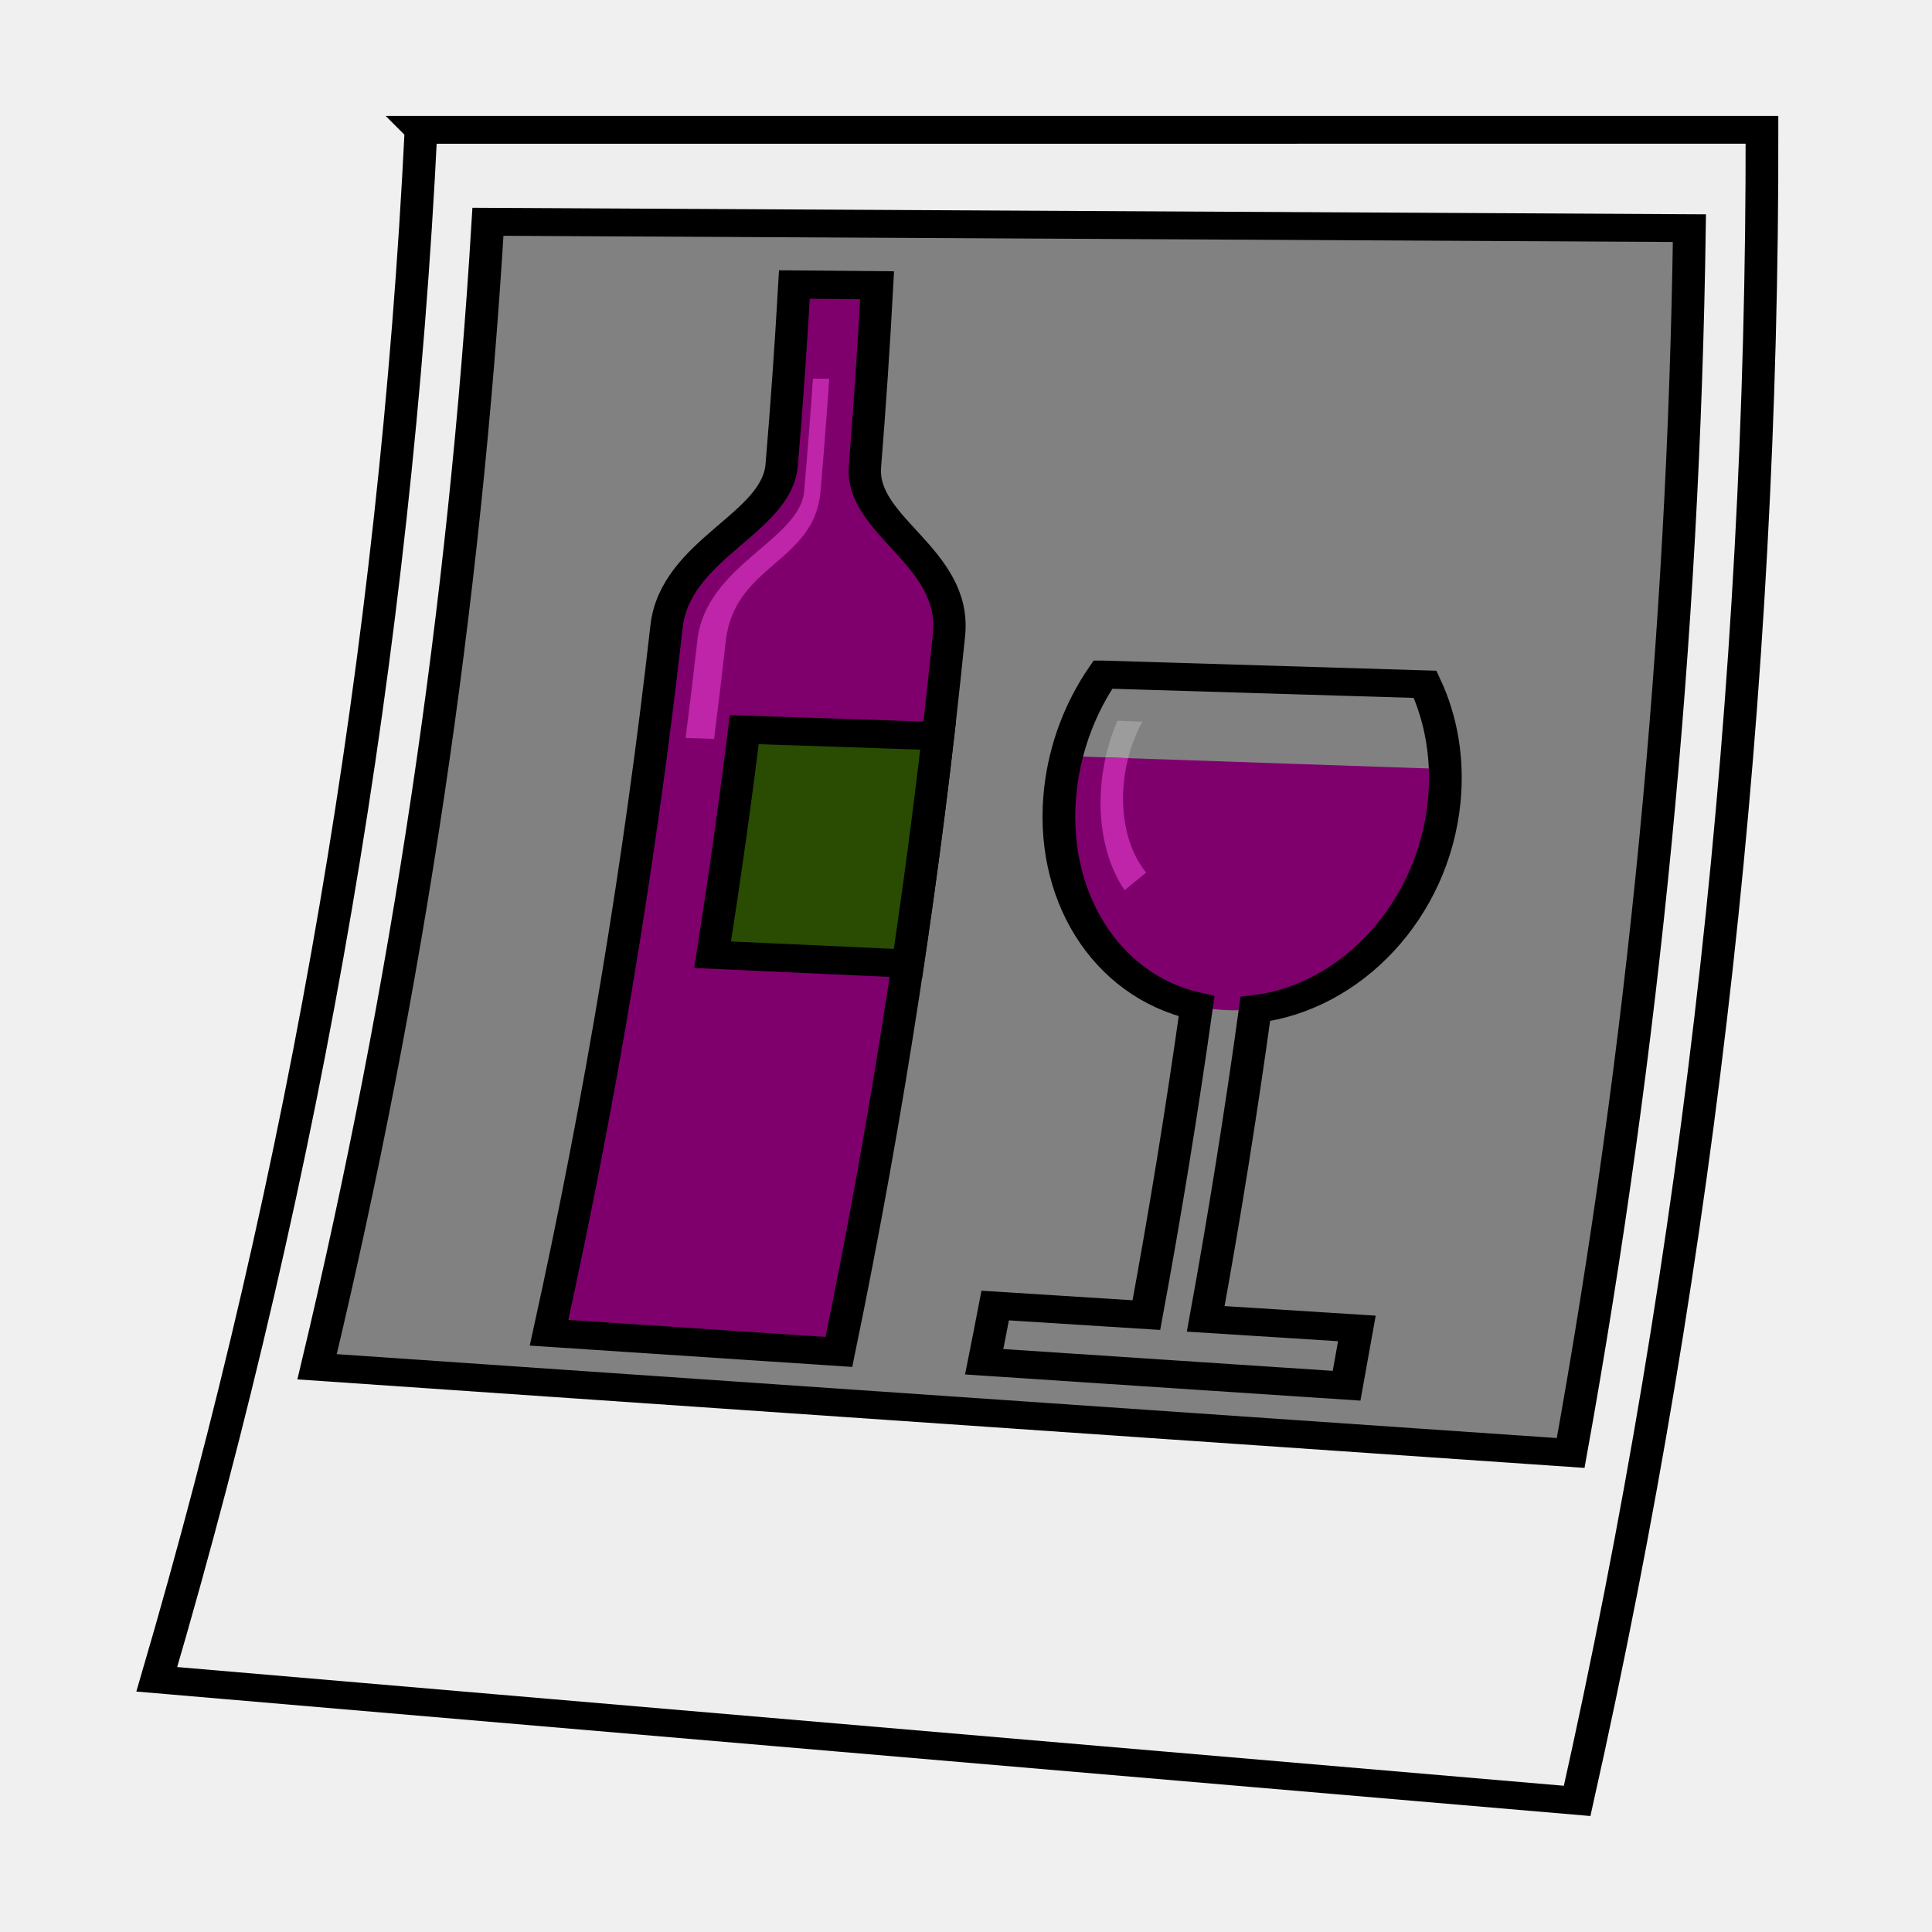
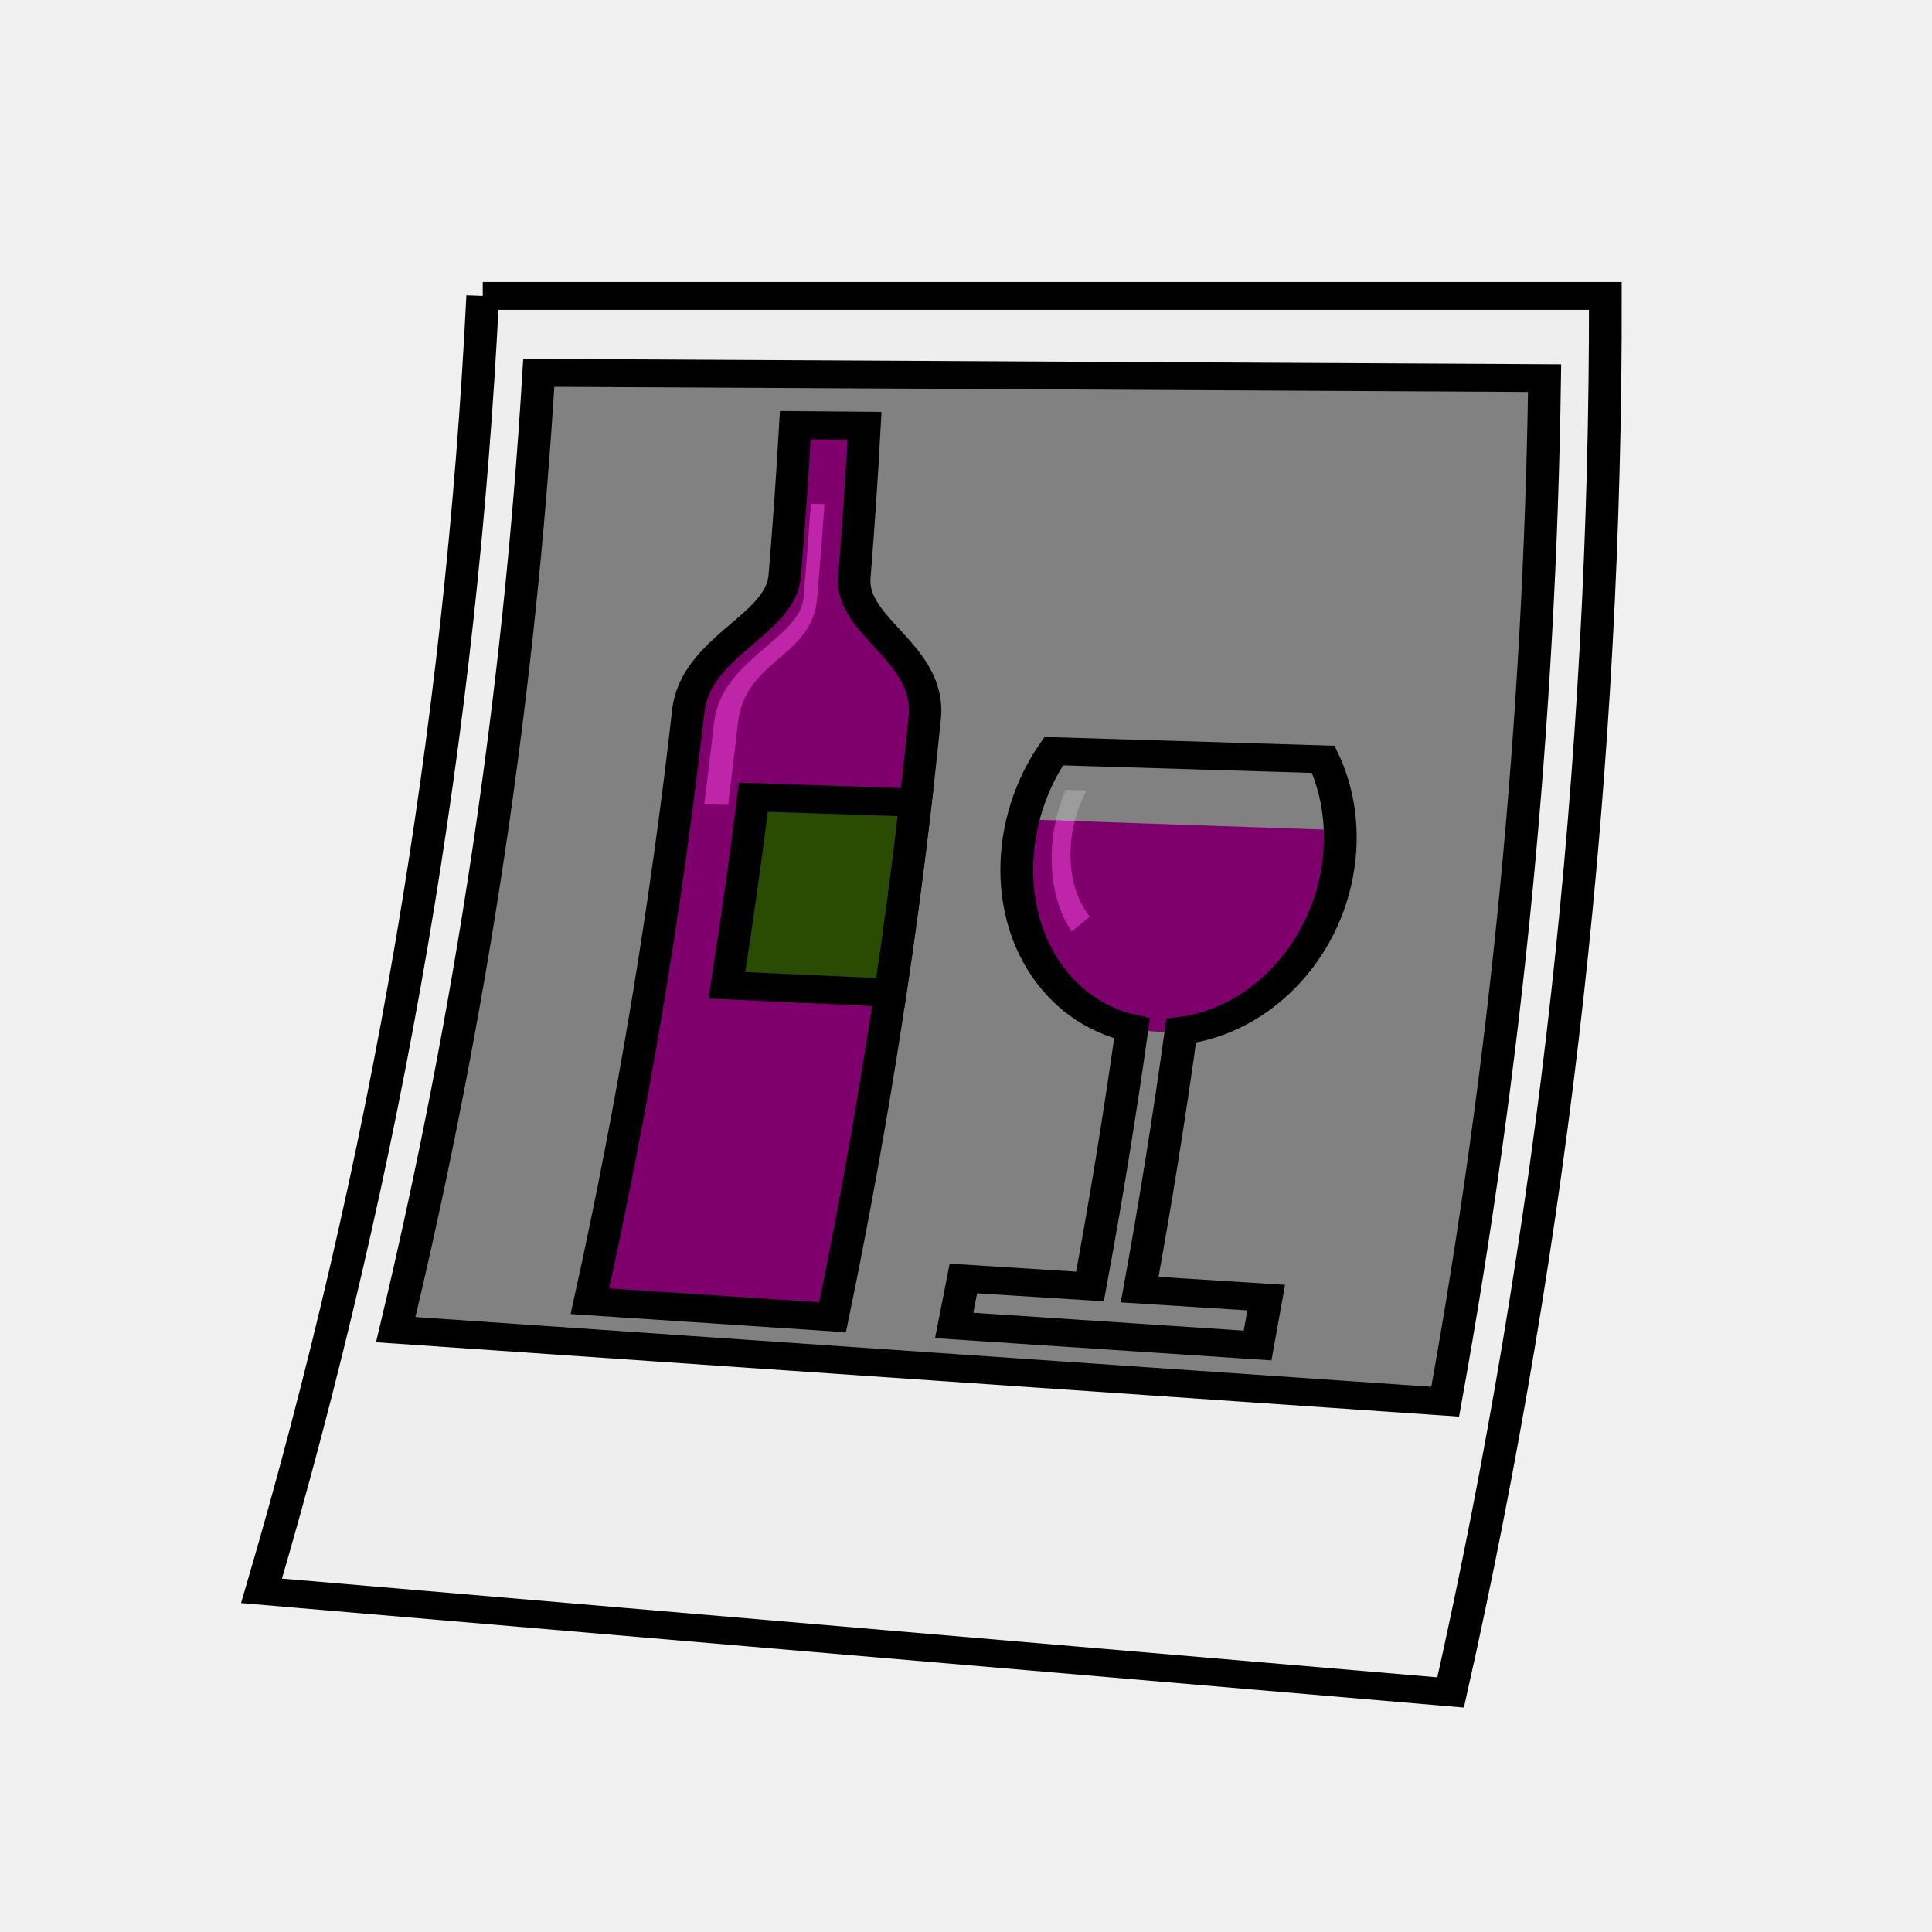
- <svg xmlns="http://www.w3.org/2000/svg" xmlns:xlink="http://www.w3.org/1999/xlink" width="640" height="640" viewBox="0 0 640 640" id="svg2" version="1.1">
+ <svg xmlns="http://www.w3.org/2000/svg" xmlns:xlink="http://www.w3.org/1999/xlink" version="1.1" id="svg2" viewBox="0 0 640 640" height="640" width="640">
  <defs id="defs4">
    <linearGradient id="linearGradient4595">
-       <stop id="stop4597" offset="0" style="stop-color:#a5640f;stop-opacity:1" />
-       <stop style="stop-color:#e98e16;stop-opacity:1" offset="0.693" id="stop4603" />
-       <stop id="stop4599" offset="1" style="stop-color:#ca8224;stop-opacity:1" />
+       <stop style="stop-color:#a5640f;stop-opacity:1" offset="0" id="stop4597" />
+       <stop id="stop4603" offset="0.693" style="stop-color:#e98e16;stop-opacity:1" />
+       <stop style="stop-color:#ca8224;stop-opacity:1" offset="1" id="stop4599" />
    </linearGradient>
    <linearGradient id="linearGradient4160">
-       <stop id="stop4162" offset="0" style="stop-color:#414141;stop-opacity:1" />
-       <stop style="stop-color:#a5a5a5;stop-opacity:1" offset="0.445" id="stop4172" />
-       <stop style="stop-color:#cccccc;stop-opacity:1" offset="0.515" id="stop4168" />
-       <stop id="stop4164" offset="1" style="stop-color:#ffffff;stop-opacity:1" />
+       <stop style="stop-color:#414141;stop-opacity:1" offset="0" id="stop4162" />
+       <stop id="stop4172" offset="0.445" style="stop-color:#a5a5a5;stop-opacity:1" />
+       <stop id="stop4168" offset="0.515" style="stop-color:#cccccc;stop-opacity:1" />
+       <stop style="stop-color:#ffffff;stop-opacity:1" offset="1" id="stop4164" />
    </linearGradient>
-     <linearGradient gradientUnits="userSpaceOnUse" y2="742.12" x2="213.38" y1="950.686" x1="218.285" id="linearGradient4166" xlink:href="#linearGradient4160" />
-     <linearGradient gradientTransform="matrix(0.8187379,0,0,0.8187379,292.4053,9.513978)" y2="66.044" x2="274.989" y1="446.467" x1="462.347" gradientUnits="userSpaceOnUse" id="linearGradient4605" xlink:href="#linearGradient4595" />
-     <linearGradient gradientTransform="matrix(0.8187379,0,0,0.8187379,141.3883,90.09025)" y2="66.044" x2="274.989" y1="446.467" x1="462.347" gradientUnits="userSpaceOnUse" id="linearGradient4607" xlink:href="#linearGradient4595" />
-     <linearGradient gradientTransform="matrix(0.8187379,0,0,0.8187379,120.3205,91.31059)" y2="66.044" x2="274.989" y1="446.467" x1="462.347" gradientUnits="userSpaceOnUse" id="linearGradient4609" xlink:href="#linearGradient4595" />
-     <linearGradient gradientTransform="matrix(0.8187379,0,0,0.8187379,178.829,94.88685)" y2="66.044" x2="274.989" y1="446.467" x1="462.347" gradientUnits="userSpaceOnUse" id="linearGradient4611" xlink:href="#linearGradient4595" />
-     <mask maskUnits="userSpaceOnUse" id="mask4662">
-       <path style="color:#000000;font-style:normal;font-variant:normal;font-weight:normal;font-stretch:normal;font-size:medium;line-height:normal;font-family:sans-serif;font-variant-ligatures:normal;font-variant-position:normal;font-variant-caps:normal;font-variant-numeric:normal;font-variant-alternates:normal;font-feature-settings:normal;text-indent:0;text-align:start;text-decoration:none;text-decoration-line:none;text-decoration-style:solid;text-decoration-color:#000000;letter-spacing:normal;word-spacing:normal;text-transform:none;writing-mode:lr-tb;direction:ltr;text-orientation:mixed;dominant-baseline:auto;baseline-shift:baseline;text-anchor:start;white-space:normal;shape-padding:0;clip-rule:nonzero;display:inline;overflow:visible;visibility:visible;opacity:1;isolation:auto;mix-blend-mode:normal;color-interpolation:sRGB;color-interpolation-filters:linearRGB;solid-color:#000000;solid-opacity:1;vector-effect:none;fill:#ffffff;fill-opacity:1;fill-rule:nonzero;stroke:none;stroke-width:10;stroke-linecap:butt;stroke-linejoin:miter;stroke-miterlimit:4;stroke-dasharray:none;stroke-dashoffset:0;stroke-opacity:1;paint-order:normal;color-rendering:auto;image-rendering:auto;shape-rendering:auto;text-rendering:auto;enable-background:accumulate" d="m 54.129,227.437 v 270.268 h 432.782 v -270.268 z" id="path4664" />
+     <linearGradient xlink:href="#linearGradient4160" id="linearGradient4166" x1="218.285" y1="950.686" x2="213.38" y2="742.12" gradientUnits="userSpaceOnUse" />
+     <linearGradient xlink:href="#linearGradient4595" id="linearGradient4605" gradientUnits="userSpaceOnUse" x1="462.347" y1="446.467" x2="274.989" y2="66.044" gradientTransform="matrix(0.8187379,0,0,0.8187379,292.4053,9.513978)" />
+     <linearGradient xlink:href="#linearGradient4595" id="linearGradient4607" gradientUnits="userSpaceOnUse" x1="462.347" y1="446.467" x2="274.989" y2="66.044" gradientTransform="matrix(0.8187379,0,0,0.8187379,141.3883,90.09025)" />
+     <linearGradient xlink:href="#linearGradient4595" id="linearGradient4609" gradientUnits="userSpaceOnUse" x1="462.347" y1="446.467" x2="274.989" y2="66.044" gradientTransform="matrix(0.8187379,0,0,0.8187379,120.3205,91.31059)" />
+     <linearGradient xlink:href="#linearGradient4595" id="linearGradient4611" gradientUnits="userSpaceOnUse" x1="462.347" y1="446.467" x2="274.989" y2="66.044" gradientTransform="matrix(0.8187379,0,0,0.8187379,178.829,94.88685)" />
+     <mask id="mask4662" maskUnits="userSpaceOnUse">
+       <path id="path4664" d="m 54.129,227.437 v 270.268 h 432.782 v -270.268 z" style="color:#000000;font-style:normal;font-variant:normal;font-weight:normal;font-stretch:normal;font-size:medium;line-height:normal;font-family:sans-serif;font-variant-ligatures:normal;font-variant-position:normal;font-variant-caps:normal;font-variant-numeric:normal;font-variant-alternates:normal;font-feature-settings:normal;text-indent:0;text-align:start;text-decoration:none;text-decoration-line:none;text-decoration-style:solid;text-decoration-color:#000000;letter-spacing:normal;word-spacing:normal;text-transform:none;writing-mode:lr-tb;direction:ltr;text-orientation:mixed;dominant-baseline:auto;baseline-shift:baseline;text-anchor:start;white-space:normal;shape-padding:0;clip-rule:nonzero;display:inline;overflow:visible;visibility:visible;opacity:1;isolation:auto;mix-blend-mode:normal;color-interpolation:sRGB;color-interpolation-filters:linearRGB;solid-color:#000000;solid-opacity:1;vector-effect:none;fill:#ffffff;fill-opacity:1;fill-rule:nonzero;stroke:none;stroke-width:10;stroke-linecap:butt;stroke-linejoin:miter;stroke-miterlimit:4;stroke-dasharray:none;stroke-dashoffset:0;stroke-opacity:1;paint-order:normal;color-rendering:auto;image-rendering:auto;shape-rendering:auto;text-rendering:auto;enable-background:accumulate" />
    </mask>
-     <mask id="mask4662-4" maskUnits="userSpaceOnUse">
-       <path id="path4664-4" d="m 173.455,225.739 c -9.346,79.056 -24.579,157.822 -45.7,236.3 l 390.722,26.201 c 16.384,-86.811 26.881,-173.91 31.49,-261.298 z" style="color:#000000;font-style:normal;font-variant:normal;font-weight:normal;font-stretch:normal;font-size:medium;line-height:normal;font-family:sans-serif;font-variant-ligatures:normal;font-variant-position:normal;font-variant-caps:normal;font-variant-numeric:normal;font-variant-alternates:normal;font-feature-settings:normal;text-indent:0;text-align:start;text-decoration:none;text-decoration-line:none;text-decoration-style:solid;text-decoration-color:#000000;letter-spacing:normal;word-spacing:normal;text-transform:none;writing-mode:lr-tb;direction:ltr;text-orientation:mixed;dominant-baseline:auto;baseline-shift:baseline;text-anchor:start;white-space:normal;shape-padding:0;clip-rule:nonzero;display:inline;overflow:visible;visibility:visible;opacity:1;isolation:auto;mix-blend-mode:normal;color-interpolation:sRGB;color-interpolation-filters:linearRGB;solid-color:#000000;solid-opacity:1;vector-effect:none;fill:#ffffff;fill-opacity:1;fill-rule:nonzero;stroke:none;stroke-width:10;stroke-linecap:butt;stroke-linejoin:miter;stroke-miterlimit:4;stroke-dasharray:none;stroke-dashoffset:0;stroke-opacity:1;paint-order:normal;color-rendering:auto;image-rendering:auto;shape-rendering:auto;text-rendering:auto;enable-background:accumulate" />
+     <mask maskUnits="userSpaceOnUse" id="mask4662-4">
+       <path style="color:#000000;font-style:normal;font-variant:normal;font-weight:normal;font-stretch:normal;font-size:medium;line-height:normal;font-family:sans-serif;font-variant-ligatures:normal;font-variant-position:normal;font-variant-caps:normal;font-variant-numeric:normal;font-variant-alternates:normal;font-feature-settings:normal;text-indent:0;text-align:start;text-decoration:none;text-decoration-line:none;text-decoration-style:solid;text-decoration-color:#000000;letter-spacing:normal;word-spacing:normal;text-transform:none;writing-mode:lr-tb;direction:ltr;text-orientation:mixed;dominant-baseline:auto;baseline-shift:baseline;text-anchor:start;white-space:normal;shape-padding:0;clip-rule:nonzero;display:inline;overflow:visible;visibility:visible;opacity:1;isolation:auto;mix-blend-mode:normal;color-interpolation:sRGB;color-interpolation-filters:linearRGB;solid-color:#000000;solid-opacity:1;vector-effect:none;fill:#ffffff;fill-opacity:1;fill-rule:nonzero;stroke:none;stroke-width:10;stroke-linecap:butt;stroke-linejoin:miter;stroke-miterlimit:4;stroke-dasharray:none;stroke-dashoffset:0;stroke-opacity:1;paint-order:normal;color-rendering:auto;image-rendering:auto;shape-rendering:auto;text-rendering:auto;enable-background:accumulate" d="m 173.455,225.739 c -9.346,79.056 -24.579,157.822 -45.7,236.3 l 390.722,26.201 c 16.384,-86.811 26.881,-173.91 31.49,-261.298 z" id="path4664-4" />
    </mask>
  </defs>
-   <g id="g4986" transform="matrix(1.461526,0,0,1.244224,-961.0524,-90.62391)" style="stroke-width:0.742">
-     <g transform="translate(548.7149)" id="g4772" style="stroke-width:0.742">
-       <path style="opacity:1;fill:#eeeeee;fill-opacity:1;fill-rule:nonzero;stroke:#000000;stroke-width:7.416;stroke-linecap:butt;stroke-linejoin:miter;stroke-miterlimit:4;stroke-dasharray:none;stroke-dashoffset:0;stroke-opacity:1;paint-order:normal" d="m 204.279,107.395 303.936,-0.008 c 0.213,149.017 -13.751,297.324 -41.893,444.919 l -321.934,-32.373 c 34.142,-136.801 54.105,-274.313 59.892,-412.537 z" id="path4768" />
-       <path style="opacity:1;fill:#818181;fill-opacity:1;fill-rule:nonzero;stroke:#000000;stroke-width:7.416;stroke-linecap:butt;stroke-linejoin:miter;stroke-miterlimit:4;stroke-dasharray:none;stroke-dashoffset:0;stroke-opacity:1;paint-order:normal" d="m 219.45,131.882 272.317,1.693 c -1.306,109.085 -10.277,217.785 -26.914,326.101 l -284.133,-22.952 c 20.575,-101.23 33.485,-202.844 38.73,-304.842 z" id="path4770" />
+   <g style="stroke-width:0.887" transform="matrix(1.223547,0,0,1.039789,-761.4103,-13.63595)" id="g4986">
+     <g style="stroke-width:0.887" id="g4772" transform="translate(548.7149)">
+       <path id="path4768" d="m 204.279,107.395 303.936,-0.008 c 0.213,149.017 -13.751,297.324 -41.893,444.919 L 144.388,519.932 c 34.142,-136.801 54.105,-274.313 59.892,-412.537 z" style="opacity:1;fill:#eeeeee;fill-opacity:1;fill-rule:nonzero;stroke:#000000;stroke-width:8.866;stroke-linecap:butt;stroke-linejoin:miter;stroke-miterlimit:4;stroke-dasharray:none;stroke-dashoffset:0;stroke-opacity:1;paint-order:normal" />
+       <path id="path4770" d="m 219.45,131.882 272.317,1.693 c -1.306,109.085 -10.277,217.785 -26.914,326.101 L 180.72,436.724 C 201.296,335.495 214.205,233.881 219.45,131.882 Z" style="opacity:1;fill:#818181;fill-opacity:1;fill-rule:nonzero;stroke:#000000;stroke-width:8.866;stroke-linecap:butt;stroke-linejoin:miter;stroke-miterlimit:4;stroke-dasharray:none;stroke-dashoffset:0;stroke-opacity:1;paint-order:normal" />
    </g>
-     <g id="g4784" transform="matrix(0.7587227,0,0,0.7756336,213.827,8.145098)" style="stroke-width:0.967">
-       <g mask="url(#mask4662-4)" style="stroke-width:0.747" transform="matrix(1.293955,0,0,1.294478,-30.04028,-149.3398)" id="g4774" />
-       <g transform="translate(61.01695,-135.5932)" id="g4782" style="stroke-width:0.967">
-         <path style="opacity:1;fill:#7f006d;fill-opacity:1;fill-rule:nonzero;stroke:#000000;stroke-width:9.667;stroke-linecap:butt;stroke-linejoin:miter;stroke-miterlimit:4;stroke-dasharray:none;stroke-dashoffset:0;stroke-opacity:1;paint-order:normal" d="m 761.148,316.655 c -1.024,20.661 -2.288,41.31 -3.794,61.948 -1.479,20.278 -31.779,28.723 -34.405,55.5 -7.94,80.973 -19.638,161.763 -35.094,242.367 l 86.585,6.583 c 14.722,-81.895 25.687,-163.975 32.894,-246.239 2.341,-26.724 -26.553,-37.062 -25.111,-57.673 1.45,-20.734 2.66,-41.48 3.629,-62.238 z" id="path4776" />
-         <path id="path4778" d="m 766.699,348.95 c -0.783,12.87 -1.659,25.735 -2.628,38.596 -1.27,16.854 -29.36,25.358 -31.909,51.232 -1.101,11.176 -2.273,22.348 -3.517,33.516 l 8.514,0.333 c 1.234,-11.186 2.396,-22.376 3.487,-33.57 2.572,-26.392 26.469,-26.782 28.31,-51.398 0.963,-12.873 1.832,-25.75 2.608,-38.631 z" style="opacity:1;fill:#be25a8;fill-opacity:1;fill-rule:nonzero;stroke:none;stroke-width:9.667;stroke-linecap:butt;stroke-linejoin:miter;stroke-miterlimit:4;stroke-dasharray:none;stroke-dashoffset:0;stroke-opacity:1;paint-order:normal" />
-         <path id="path4780" d="m 746.173,469.447 c -2.779,25.771 -5.935,51.524 -9.469,77.258 l 58.359,3.066 c 3.375,-26.014 6.372,-52.046 8.992,-78.096 z" style="opacity:1;fill:#294c02;fill-opacity:1;fill-rule:nonzero;stroke:#000000;stroke-width:9.667;stroke-linecap:butt;stroke-linejoin:miter;stroke-miterlimit:4;stroke-dasharray:none;stroke-dashoffset:0;stroke-opacity:1;paint-order:normal" />
+     <g style="stroke-width:1.156" transform="matrix(0.7587227,0,0,0.7756336,213.827,8.145098)" id="g4784">
+       <g id="g4774" transform="matrix(1.293955,0,0,1.294478,-30.04028,-149.3398)" style="stroke-width:0.893" mask="url(#mask4662-4)" />
+       <g style="stroke-width:1.156" id="g4782" transform="translate(61.01695,-135.5932)">
+         <path id="path4776" d="m 761.148,316.655 c -1.024,20.661 -2.288,41.31 -3.794,61.948 -1.479,20.278 -31.779,28.723 -34.405,55.5 -7.94,80.973 -19.638,161.763 -35.094,242.367 l 86.585,6.583 c 14.722,-81.895 25.687,-163.975 32.894,-246.239 2.341,-26.724 -26.553,-37.062 -25.111,-57.673 1.45,-20.734 2.66,-41.48 3.629,-62.238 z" style="opacity:1;fill:#7f006d;fill-opacity:1;fill-rule:nonzero;stroke:#000000;stroke-width:11.557;stroke-linecap:butt;stroke-linejoin:miter;stroke-miterlimit:4;stroke-dasharray:none;stroke-dashoffset:0;stroke-opacity:1;paint-order:normal" />
+         <path style="opacity:1;fill:#be25a8;fill-opacity:1;fill-rule:nonzero;stroke:none;stroke-width:11.557;stroke-linecap:butt;stroke-linejoin:miter;stroke-miterlimit:4;stroke-dasharray:none;stroke-dashoffset:0;stroke-opacity:1;paint-order:normal" d="m 766.699,348.95 c -0.783,12.87 -1.659,25.735 -2.628,38.596 -1.27,16.854 -29.36,25.358 -31.909,51.232 -1.101,11.176 -2.273,22.348 -3.517,33.516 l 8.514,0.333 c 1.234,-11.186 2.396,-22.376 3.487,-33.57 2.572,-26.392 26.469,-26.782 28.31,-51.398 0.963,-12.873 1.832,-25.75 2.608,-38.631 z" id="path4778" />
+         <path style="opacity:1;fill:#294c02;fill-opacity:1;fill-rule:nonzero;stroke:#000000;stroke-width:11.557;stroke-linecap:butt;stroke-linejoin:miter;stroke-miterlimit:4;stroke-dasharray:none;stroke-dashoffset:0;stroke-opacity:1;paint-order:normal" d="m 746.173,469.447 c -2.779,25.771 -5.935,51.524 -9.469,77.258 l 58.359,3.066 c 3.375,-26.014 6.372,-52.046 8.992,-78.096 z" id="path4780" />
      </g>
    </g>
-     <g id="g4970" style="stroke-width:0.742">
-       <path style="opacity:1;fill:#dfdfdf;fill-opacity:0.287;fill-rule:nonzero;stroke:none;stroke-width:7.416;stroke-linecap:butt;stroke-linejoin:miter;stroke-miterlimit:4;stroke-dasharray:none;stroke-dashoffset:0;stroke-opacity:1;paint-order:normal" d="m 910.839,264.71 c -1.758,4.787 -2.987,10.104 -3.53,15.673 -1.103,11.467 0.884,22.113 5.159,29.46 1.627,-1.561 3.251,-3.124 4.873,-4.689 -4.033,-5.809 -5.928,-14.879 -5.002,-24.561 0.549,-5.663 2.017,-11.04 4.15,-15.609 -1.883,-0.091 -3.767,-0.183 -5.65,-0.274 z" id="path4940" />
-       <path id="path4786" d="m 984.885,286.368 c -2.765,32.091 -25.249,56.744 -49.527,55.393 -24.279,-1.351 -40.517,-27.906 -37.411,-59.075 0.309,-3.098 0.744,-5.605 1.393,-8.555 l 85.788,3.459 c 0.09,2.869 0.013,5.801 -0.244,8.778 0,-10e-6 0,-2e-5 0,-3e-5 z" style="opacity:1;fill:#7f006d;fill-opacity:1;fill-rule:nonzero;stroke:none;stroke-width:7.416;stroke-linecap:butt;stroke-linejoin:bevel;stroke-miterlimit:4;stroke-dasharray:none;stroke-dashoffset:0;stroke-opacity:1;paint-order:normal" />
-       <path id="path4788" d="m 907.566,252.423 c -5.042,8.667 -8.498,19.048 -9.616,30.264 -2.82,28.294 10.257,52.689 30.836,58.047 -3.283,27.437 -7.078,54.849 -11.386,82.235 l -34.267,-2.547 c -0.814,4.99 -1.646,9.979 -2.494,14.968 l 82.147,6.386 c 0.795,-5.086 1.572,-10.173 2.332,-15.26 l -34.267,-2.547 c 4.26,-27.473 8.007,-54.972 11.241,-82.496 21.596,-3.035 40.291,-26.03 42.796,-55.104 0.986,-11.447 -0.677,-22.219 -4.307,-31.342 -24.338,-0.868 -48.675,-1.736 -73.012,-2.604 z" style="opacity:1;fill:none;fill-opacity:1;fill-rule:nonzero;stroke:#000000;stroke-width:7.416;stroke-linecap:butt;stroke-linejoin:miter;stroke-miterlimit:4;stroke-dasharray:none;stroke-dashoffset:0;stroke-opacity:1;paint-order:normal" />
-       <path style="opacity:1;fill:#be25a8;fill-opacity:1;fill-rule:nonzero;stroke:none;stroke-width:7.416;stroke-linecap:butt;stroke-linejoin:miter;stroke-miterlimit:4;stroke-dasharray:none;stroke-dashoffset:0;stroke-opacity:1;paint-order:normal" d="m 908.157,274.487 c -0.365,1.924 -0.652,3.893 -0.848,5.896 -1.103,11.467 0.884,22.113 5.16,29.461 1.627,-1.562 3.252,-3.125 4.873,-4.691 -4.033,-5.809 -5.929,-14.878 -5.003,-24.56 0.195,-2.012 0.512,-3.984 0.927,-5.9 z" id="path4963" />
+     <g style="stroke-width:0.887" id="g4970">
+       <path id="path4940" d="m 910.839,264.71 c -1.758,4.787 -2.987,10.104 -3.53,15.673 -1.103,11.467 0.884,22.113 5.159,29.46 1.627,-1.561 3.251,-3.124 4.873,-4.689 -4.033,-5.809 -5.928,-14.879 -5.002,-24.561 0.549,-5.663 2.017,-11.04 4.15,-15.609 -1.883,-0.091 -3.767,-0.183 -5.65,-0.274 z" style="opacity:1;fill:#dfdfdf;fill-opacity:0.287;fill-rule:nonzero;stroke:none;stroke-width:8.866;stroke-linecap:butt;stroke-linejoin:miter;stroke-miterlimit:4;stroke-dasharray:none;stroke-dashoffset:0;stroke-opacity:1;paint-order:normal" />
+       <path style="opacity:1;fill:#7f006d;fill-opacity:1;fill-rule:nonzero;stroke:none;stroke-width:8.866;stroke-linecap:butt;stroke-linejoin:bevel;stroke-miterlimit:4;stroke-dasharray:none;stroke-dashoffset:0;stroke-opacity:1;paint-order:normal" d="m 984.885,286.368 c -2.765,32.091 -25.249,56.744 -49.527,55.393 -24.279,-1.351 -40.517,-27.906 -37.411,-59.075 0.309,-3.098 0.744,-5.605 1.393,-8.555 l 85.788,3.459 c 0.09,2.869 0.013,5.801 -0.244,8.778 0,-10e-6 0,-2e-5 0,-3e-5 z" id="path4786" />
+       <path style="opacity:1;fill:none;fill-opacity:1;fill-rule:nonzero;stroke:#000000;stroke-width:8.866;stroke-linecap:butt;stroke-linejoin:miter;stroke-miterlimit:4;stroke-dasharray:none;stroke-dashoffset:0;stroke-opacity:1;paint-order:normal" d="m 907.566,252.423 c -5.042,8.667 -8.498,19.048 -9.616,30.264 -2.82,28.294 10.257,52.689 30.836,58.047 -3.283,27.437 -7.078,54.849 -11.386,82.235 l -34.267,-2.547 c -0.814,4.99 -1.646,9.979 -2.494,14.968 l 82.147,6.386 c 0.795,-5.086 1.572,-10.173 2.332,-15.26 l -34.267,-2.547 c 4.26,-27.473 8.007,-54.972 11.241,-82.496 21.596,-3.035 40.291,-26.03 42.796,-55.104 0.986,-11.447 -0.677,-22.219 -4.307,-31.342 -24.338,-0.868 -48.675,-1.736 -73.012,-2.604 z" id="path4788" />
+       <path id="path4963" d="m 908.157,274.487 c -0.365,1.924 -0.652,3.893 -0.848,5.896 -1.103,11.467 0.884,22.113 5.16,29.461 1.627,-1.562 3.252,-3.125 4.873,-4.691 -4.033,-5.809 -5.929,-14.878 -5.003,-24.56 0.195,-2.012 0.512,-3.984 0.927,-5.9 z" style="opacity:1;fill:#be25a8;fill-opacity:1;fill-rule:nonzero;stroke:none;stroke-width:8.866;stroke-linecap:butt;stroke-linejoin:miter;stroke-miterlimit:4;stroke-dasharray:none;stroke-dashoffset:0;stroke-opacity:1;paint-order:normal" />
    </g>
  </g>
-   <g style="stroke-width:0.768" transform="matrix(1.30266,0,0,1.301177,-210.0911,-96.37654)" id="g5016">
-     <g style="stroke-width:0.768" id="g4992" transform="translate(548.7149)">
-       <path id="path4988" d="m 145,107.5 h 350 v 425 h -350 z" style="opacity:1;fill:#eeeeee;fill-opacity:1;fill-rule:nonzero;stroke:#000000;stroke-width:7.681;stroke-linecap:butt;stroke-linejoin:miter;stroke-miterlimit:4;stroke-dasharray:none;stroke-dashoffset:0;stroke-opacity:1;paint-order:normal" />
-       <path id="path4990" d="m 163.75,132.5 h 312.5 v 312.5 h -312.5 z" style="opacity:1;fill:#818181;fill-opacity:1;fill-rule:nonzero;stroke:#000000;stroke-width:7.681;stroke-linecap:butt;stroke-linejoin:miter;stroke-miterlimit:4;stroke-dasharray:none;stroke-dashoffset:0;stroke-opacity:1;paint-order:normal" />
+   <g id="g5016" transform="matrix(1.090549,0,0,1.087384,-4.462475,-30.56594)" style="stroke-width:0.918">
+     <g transform="translate(548.7149)" id="g4992" style="stroke-width:0.918">
+       <path style="opacity:1;fill:#eeeeee;fill-opacity:1;fill-rule:nonzero;stroke:#000000;stroke-width:9.183;stroke-linecap:butt;stroke-linejoin:miter;stroke-miterlimit:4;stroke-dasharray:none;stroke-dashoffset:0;stroke-opacity:1;paint-order:normal" d="M 145,107.5 H 495 V 532.5 H 145 Z" id="path4988" />
+       <path style="opacity:1;fill:#818181;fill-opacity:1;fill-rule:nonzero;stroke:#000000;stroke-width:9.183;stroke-linecap:butt;stroke-linejoin:miter;stroke-miterlimit:4;stroke-dasharray:none;stroke-dashoffset:0;stroke-opacity:1;paint-order:normal" d="M 163.75,132.5 H 476.25 V 445 H 163.75 Z" id="path4990" />
    </g>
-     <g style="stroke-width:1.001" transform="matrix(0.7587227,0,0,0.7756336,213.827,8.145098)" id="g5004">
-       <g id="g4994" transform="matrix(1.293955,0,0,1.294478,-30.04028,-149.3398)" style="stroke-width:0.774" mask="url(#mask4662-4)" />
-       <g style="stroke-width:1.001" id="g5002" transform="translate(61.01695,-135.5932)">
-         <path id="path4996" d="m 702.341,316.963 v 62.211 c 0,20.376 -33.557,29.671 -33.557,56.757 v 245.719 h 95.398 v -245.719 c 0,-26.608 -33.557,-36.143 -33.557,-56.757 v -62.211 z" style="opacity:1;fill:#7f006d;fill-opacity:1;fill-rule:nonzero;stroke:#000000;stroke-width:10.013;stroke-linecap:butt;stroke-linejoin:miter;stroke-miterlimit:4;stroke-dasharray:none;stroke-dashoffset:0;stroke-opacity:1;paint-order:normal" />
-         <path style="opacity:1;fill:#be25a8;fill-opacity:1;fill-rule:nonzero;stroke:none;stroke-width:10.013;stroke-linecap:butt;stroke-linejoin:miter;stroke-miterlimit:4;stroke-dasharray:none;stroke-dashoffset:0;stroke-opacity:1;paint-order:normal" d="m 710.716,349.267 v 38.721 c 0,16.914 -31.036,26.223 -31.036,52.35 v 33.854 h 9.587 v -33.854 c 0,-26.608 27,-27.668 27,-52.35 v -38.721 z" id="path4998" />
-         <path style="opacity:1;fill:#294c02;fill-opacity:1;fill-rule:nonzero;stroke:#000000;stroke-width:10.013;stroke-linecap:butt;stroke-linejoin:miter;stroke-miterlimit:4;stroke-dasharray:none;stroke-dashoffset:0;stroke-opacity:1;paint-order:normal" d="m 698.986,470.649 v 77.861 h 65.197 v -77.861 z" id="path5000" />
+     <g id="g5004" transform="matrix(0.7587227,0,0,0.7756336,213.827,8.145098)" style="stroke-width:1.197">
+       <g mask="url(#mask4662-4)" style="stroke-width:0.925" transform="matrix(1.293955,0,0,1.294478,-30.04028,-149.3398)" id="g4994" />
+       <g transform="translate(61.01695,-135.5932)" id="g5002" style="stroke-width:1.197">
+         <path style="opacity:1;fill:#7f006d;fill-opacity:1;fill-rule:nonzero;stroke:#000000;stroke-width:11.971;stroke-linecap:butt;stroke-linejoin:miter;stroke-miterlimit:4;stroke-dasharray:none;stroke-dashoffset:0;stroke-opacity:1;paint-order:normal" d="m 702.341,316.963 v 62.211 c 0,20.376 -33.557,29.671 -33.557,56.757 v 245.719 h 95.398 v -245.719 c 0,-26.608 -33.557,-36.143 -33.557,-56.757 V 316.963 Z" id="path4996" />
+         <path id="path4998" d="m 710.716,349.267 v 38.721 c 0,16.914 -31.036,26.223 -31.036,52.35 v 33.854 h 9.587 v -33.854 c 0,-26.608 27,-27.668 27,-52.35 v -38.721 z" style="opacity:1;fill:#be25a8;fill-opacity:1;fill-rule:nonzero;stroke:none;stroke-width:11.971;stroke-linecap:butt;stroke-linejoin:miter;stroke-miterlimit:4;stroke-dasharray:none;stroke-dashoffset:0;stroke-opacity:1;paint-order:normal" />
+         <path id="path5000" d="m 698.986,470.649 v 77.861 h 65.197 v -77.861 z" style="opacity:1;fill:#294c02;fill-opacity:1;fill-rule:nonzero;stroke:#000000;stroke-width:11.971;stroke-linecap:butt;stroke-linejoin:miter;stroke-miterlimit:4;stroke-dasharray:none;stroke-dashoffset:0;stroke-opacity:1;paint-order:normal" />
      </g>
    </g>
-     <g style="stroke-width:0.768" id="g5014">
-       <path id="path5006" d="m 885.144,262.412 c -1.494,4.774 -2.318,10.049 -2.322,15.549 0.01,11.327 3.498,21.7 9.158,28.704 l 4.871,-4.826 c -5.188,-5.507 -8.365,-14.326 -8.37,-23.878 0.005,-5.587 1.096,-10.923 3.039,-15.491 z" style="opacity:1;fill:#dfdfdf;fill-opacity:0.287;fill-rule:nonzero;stroke:none;stroke-width:7.681;stroke-linecap:butt;stroke-linejoin:miter;stroke-miterlimit:4;stroke-dasharray:none;stroke-dashoffset:0;stroke-opacity:1;paint-order:normal" />
-       <path style="opacity:1;fill:#7f006d;fill-opacity:1;fill-rule:nonzero;stroke:none;stroke-width:7.681;stroke-linecap:butt;stroke-linejoin:bevel;stroke-miterlimit:4;stroke-dasharray:none;stroke-dashoffset:0;stroke-opacity:1;paint-order:normal" d="m 970.347,280.616 c 0,30.974 -21.883,56.083 -48.878,56.083 -26.994,0 -48.878,-25.109 -48.878,-56.083 0,-3.06 0.214,-5.56 0.625,-8.487 h 96.575 c 0.366,2.768 0.556,5.602 0.556,8.488 z" id="path5008" />
-       <path style="opacity:1;fill:none;fill-opacity:1;fill-rule:nonzero;stroke:#000000;stroke-width:7.681;stroke-linecap:butt;stroke-linejoin:miter;stroke-miterlimit:4;stroke-dasharray:none;stroke-dashoffset:0;stroke-opacity:1;paint-order:normal" d="m 880.261,250.443 c -4.855,8.712 -7.668,19.066 -7.668,30.174 0,28.078 17.982,51.334 41.453,55.438 v 80.836 h -37.83 v 14.85 h 90.508 v -14.85 h -37.83 v -80.836 c 23.471,-4.104 41.453,-27.36 41.453,-55.438 0,-11.091 -2.805,-21.431 -7.646,-30.135 z" id="path5010" />
-       <path id="path5012" d="m 883.141,272.129 c -0.206,1.907 -0.317,3.854 -0.318,5.832 0.01,11.327 3.498,21.701 9.158,28.705 l 4.871,-4.828 c -5.188,-5.507 -8.366,-14.325 -8.371,-23.877 0.002,-1.984 0.147,-3.934 0.412,-5.832 z" style="opacity:1;fill:#be25a8;fill-opacity:1;fill-rule:nonzero;stroke:none;stroke-width:7.681;stroke-linecap:butt;stroke-linejoin:miter;stroke-miterlimit:4;stroke-dasharray:none;stroke-dashoffset:0;stroke-opacity:1;paint-order:normal" />
+     <g id="g5014" style="stroke-width:0.918">
+       <path style="opacity:1;fill:#dfdfdf;fill-opacity:0.287;fill-rule:nonzero;stroke:none;stroke-width:9.183;stroke-linecap:butt;stroke-linejoin:miter;stroke-miterlimit:4;stroke-dasharray:none;stroke-dashoffset:0;stroke-opacity:1;paint-order:normal" d="m 885.144,262.412 c -1.494,4.774 -2.318,10.049 -2.322,15.549 0.01,11.327 3.498,21.7 9.158,28.704 l 4.871,-4.826 c -5.188,-5.507 -8.365,-14.326 -8.37,-23.878 0.005,-5.587 1.096,-10.923 3.039,-15.491 z" id="path5006" />
+       <path id="path5008" d="m 970.347,280.616 c 0,30.974 -21.883,56.083 -48.878,56.083 -26.994,0 -48.878,-25.109 -48.878,-56.083 0,-3.06 0.214,-5.56 0.625,-8.487 h 96.575 c 0.366,2.768 0.556,5.602 0.556,8.488 z" style="opacity:1;fill:#7f006d;fill-opacity:1;fill-rule:nonzero;stroke:none;stroke-width:9.183;stroke-linecap:butt;stroke-linejoin:bevel;stroke-miterlimit:4;stroke-dasharray:none;stroke-dashoffset:0;stroke-opacity:1;paint-order:normal" />
+       <path id="path5010" d="m 880.261,250.443 c -4.855,8.712 -7.668,19.066 -7.668,30.174 0,28.078 17.982,51.334 41.453,55.438 v 80.836 h -37.83 v 14.85 h 90.508 v -14.85 h -37.83 v -80.836 c 23.471,-4.104 41.453,-27.36 41.453,-55.438 0,-11.091 -2.805,-21.431 -7.646,-30.135 z" style="opacity:1;fill:none;fill-opacity:1;fill-rule:nonzero;stroke:#000000;stroke-width:9.183;stroke-linecap:butt;stroke-linejoin:miter;stroke-miterlimit:4;stroke-dasharray:none;stroke-dashoffset:0;stroke-opacity:1;paint-order:normal" />
+       <path style="opacity:1;fill:#be25a8;fill-opacity:1;fill-rule:nonzero;stroke:none;stroke-width:9.183;stroke-linecap:butt;stroke-linejoin:miter;stroke-miterlimit:4;stroke-dasharray:none;stroke-dashoffset:0;stroke-opacity:1;paint-order:normal" d="m 883.141,272.129 c -0.206,1.907 -0.317,3.854 -0.318,5.832 0.01,11.327 3.498,21.701 9.158,28.705 l 4.871,-4.828 c -5.188,-5.507 -8.366,-14.325 -8.371,-23.877 0.002,-1.984 0.147,-3.934 0.412,-5.832 z" id="path5012" />
    </g>
  </g>
</svg>
